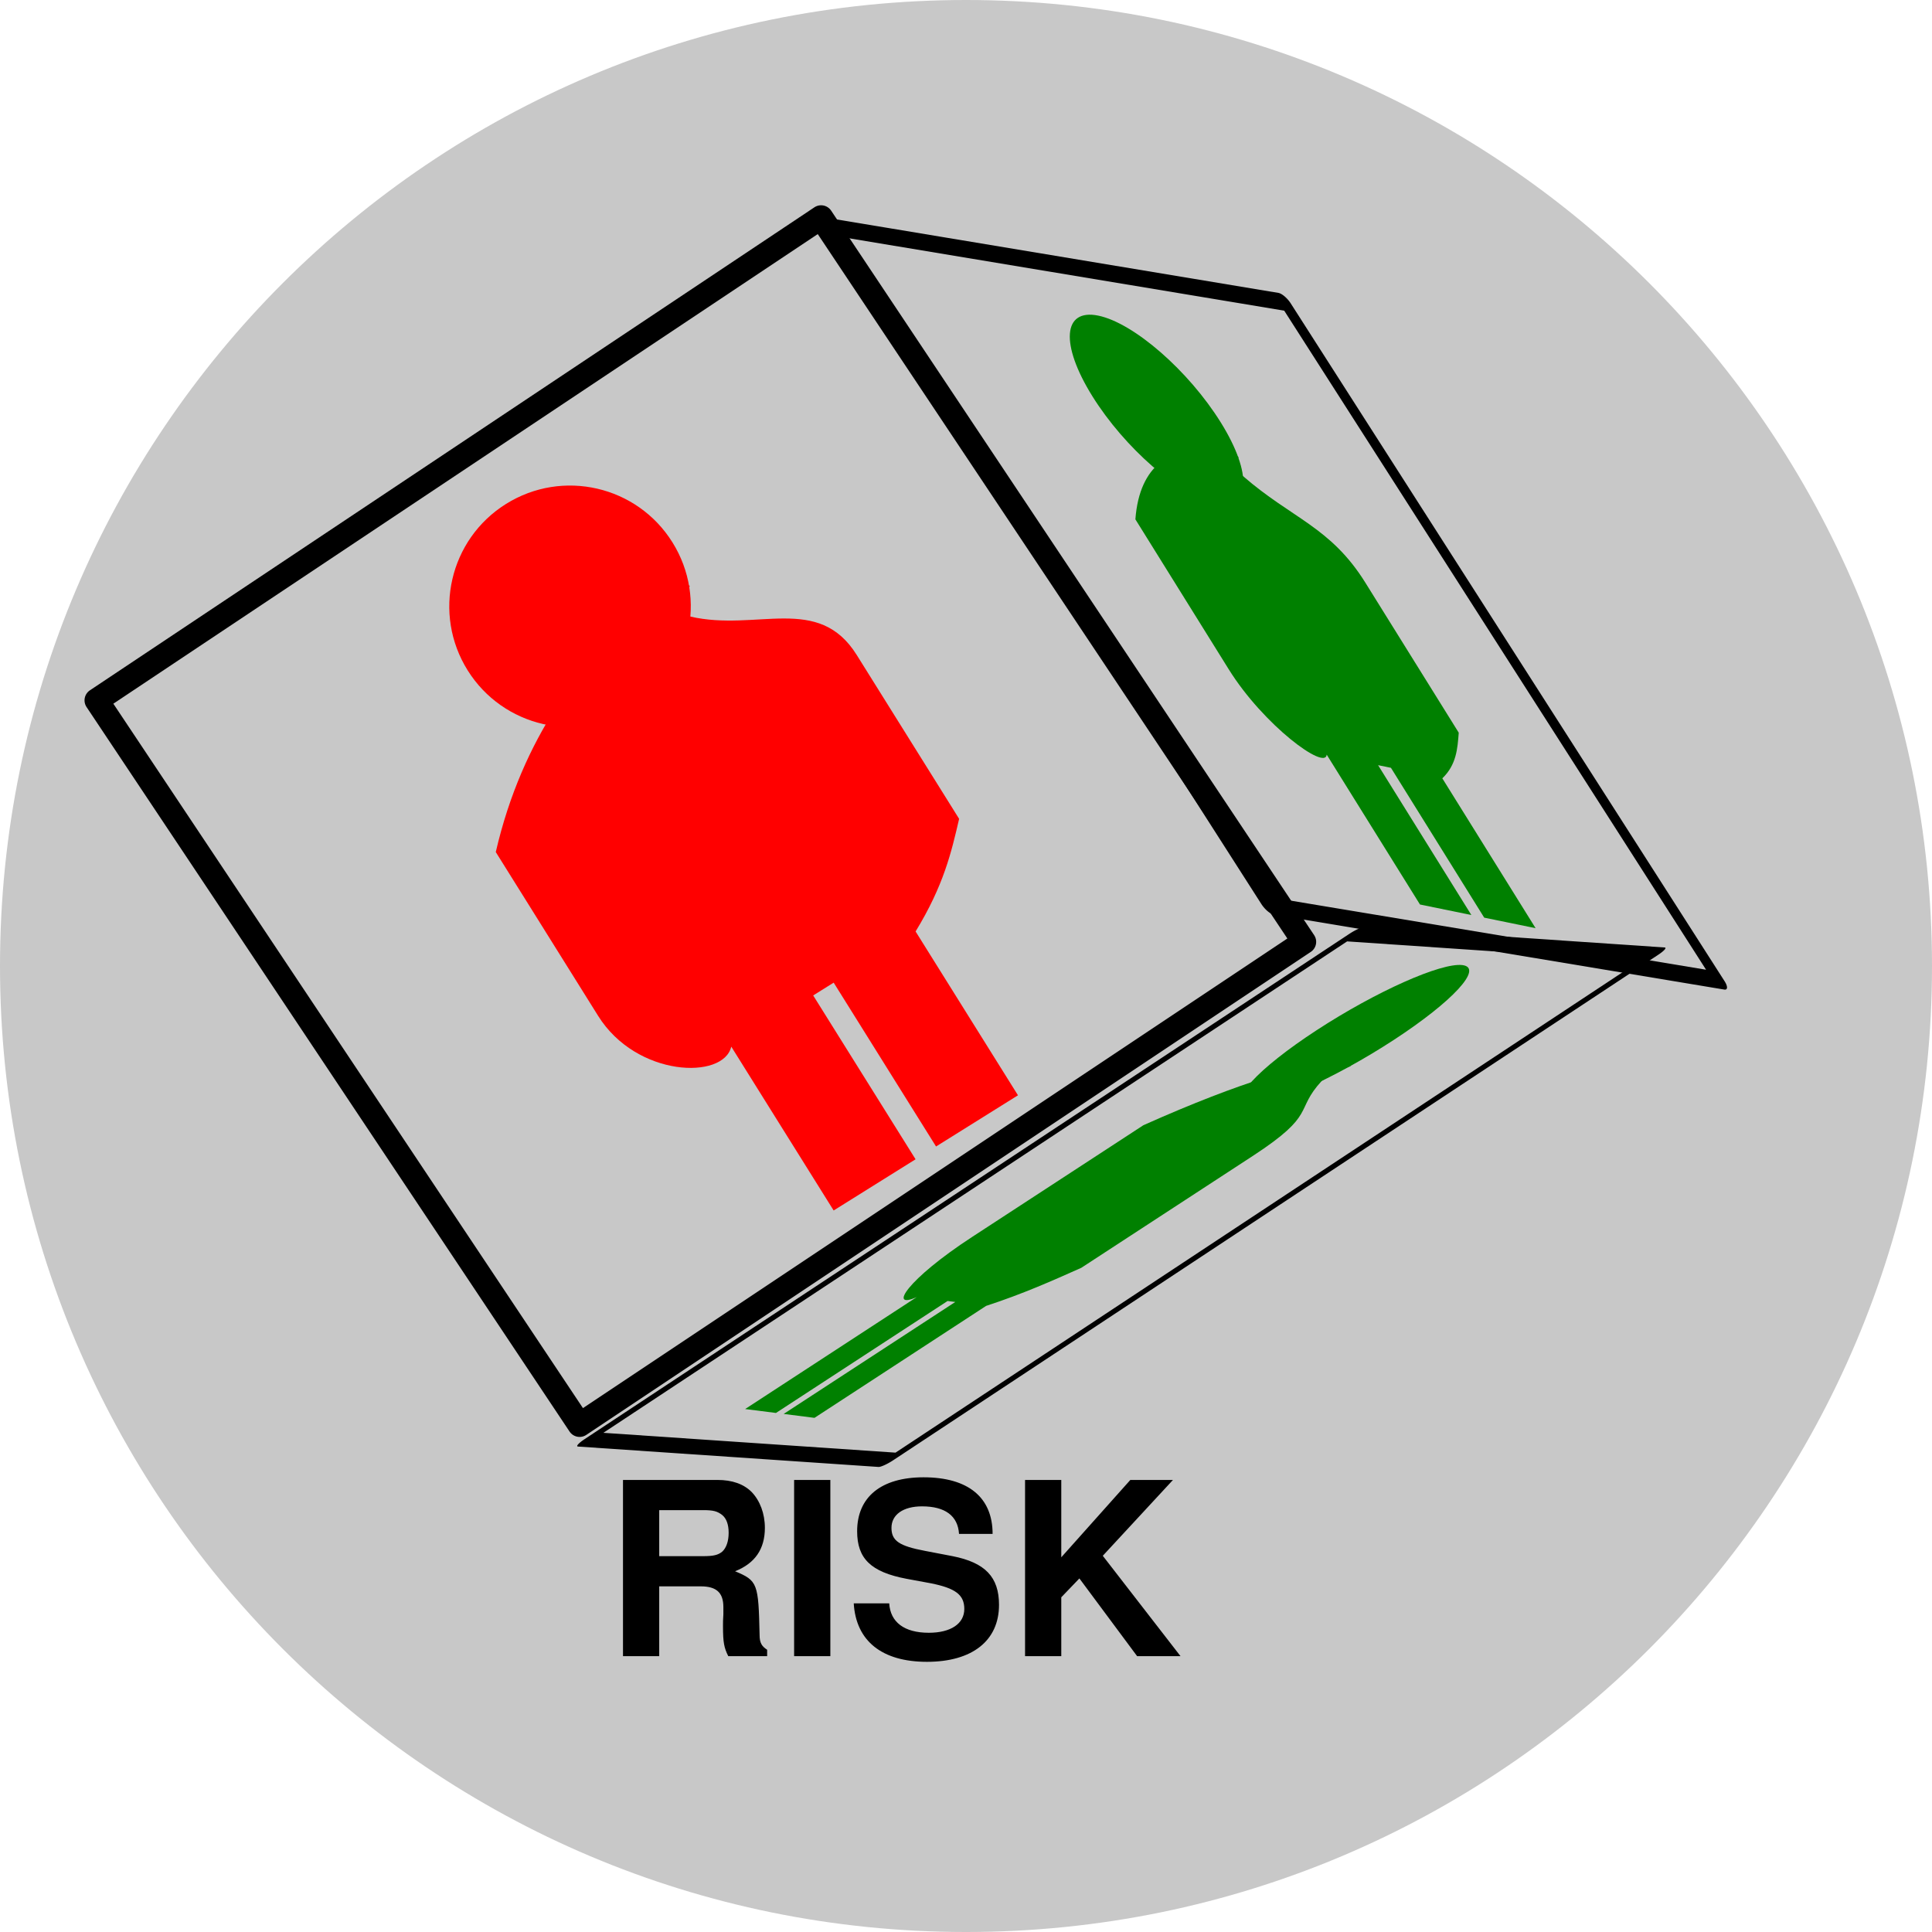
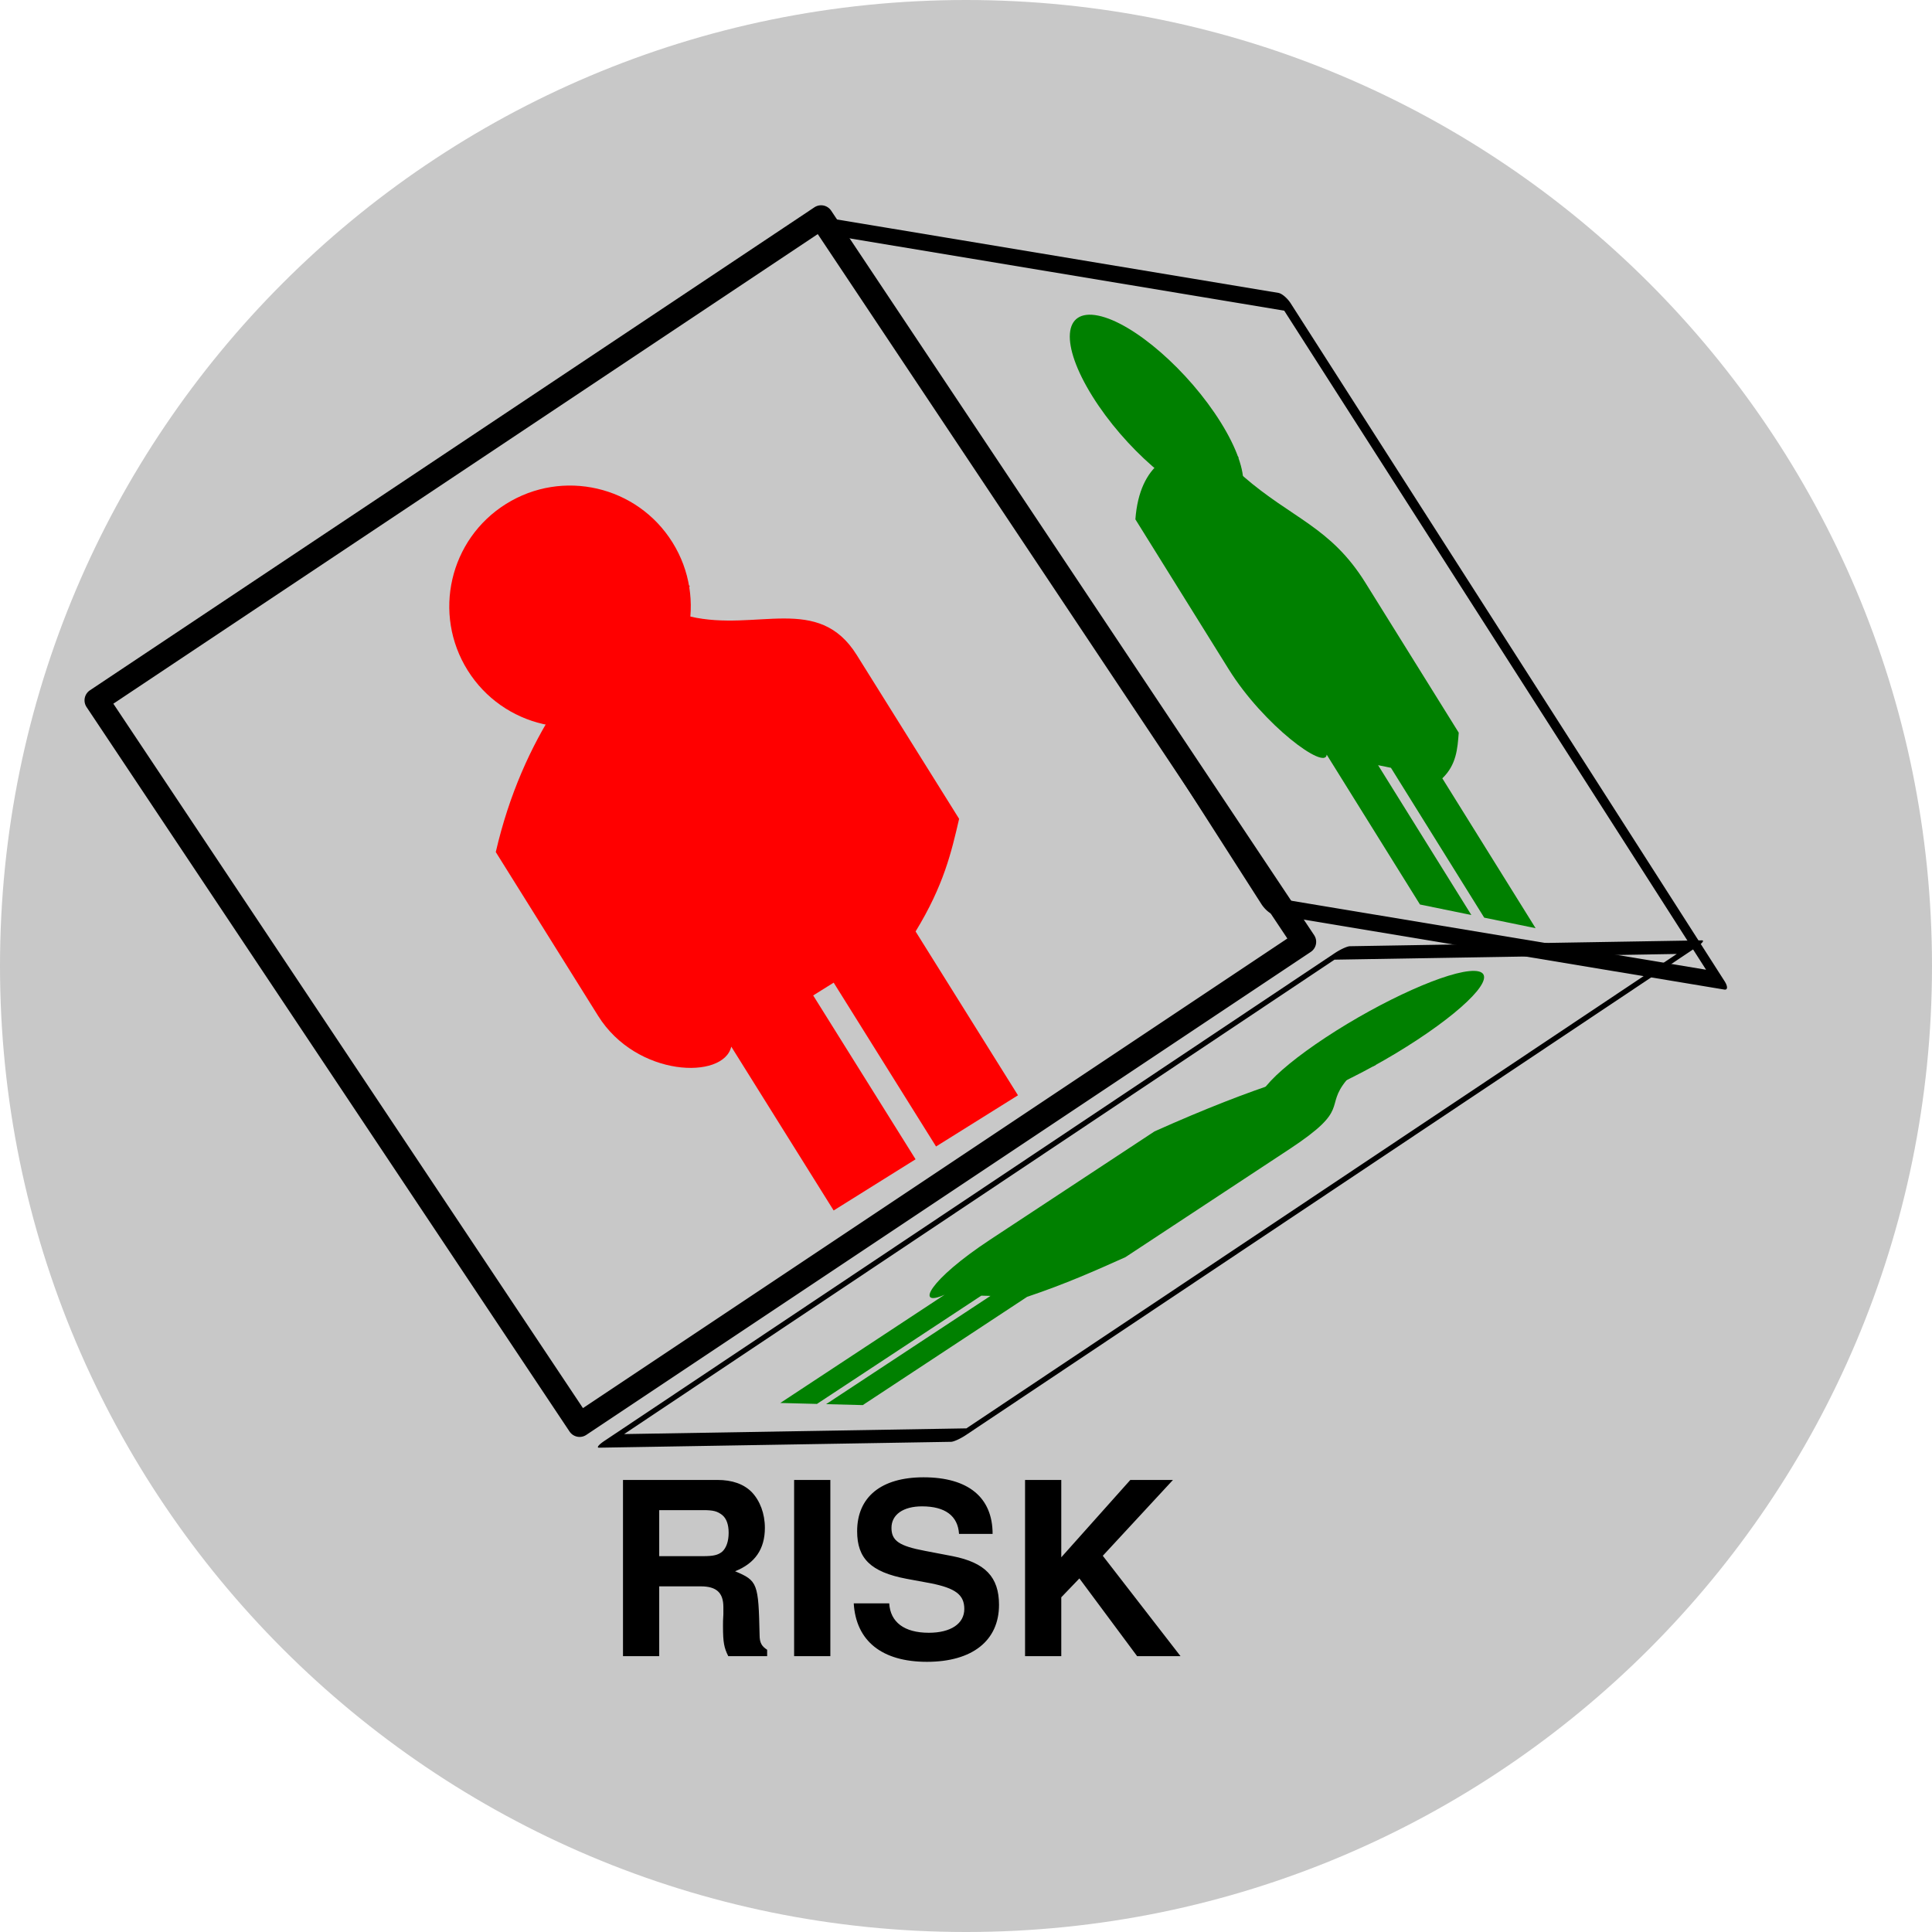
<svg xmlns="http://www.w3.org/2000/svg" fill="#000000" viewBox="0 0 80 80" height="2em" width="2em">
  <circle cx="40" cy="40" r="40" fill="rgb(200, 200, 200)" />
  <g>
    <path d="m 4 29 l 20 30 l 30 -20 l -20 -30 z" stroke="black" fill="transparent" stroke-linejoin="round" />
    <g transform="rotate(-32, 20, 25)">
      <circle cx="23" cy="27" r="5" fill="red" />
      <path d="m 27 29 c 3 0 -5 -2 -12 5 v 8 c 0 3 3 5 4 4 v 8 h 4 v -8 h 1 v 8 h 4 v -8 c 2 -1 3 -2 4 -3 v -8 c 0 -3 -3 -3 -5 -5 z" fill="red" />
    </g>
  </g>
  <g transform="translate(28, -10) skewX(12) skewY(40) scale(0.6)">
    <path d="m 4 29 l 20 30 l 30 -20 l -20 -30 z" stroke="black" fill="transparent" stroke-linejoin="round" />
    <g transform="rotate(-32, 20, 25)">
      <circle cx="23" cy="27" r="5" fill="green" />
      <path d="m 27 29 c 3 0 -5 -2 -12 5 v 8 c 0 3 3 5 4 4 v 8 h 4 v -8 h 1 v 8 h 4 v -8 c 2 -1 3 -2 4 -3 v -8 c 0 -3 -3 -3 -5 -5 z" fill="green" />
    </g>
  </g>
-   <g transform="translate(84, 23) skewX(-63) skewY(36) scale(0.47)">
+   <g transform="translate(83, 24) skewX(-63) skewY(33) scale(0.47)">
    <path d="M 6 29 l 20 30 l 30 -20 l -20 -30 z" stroke="black" fill="transparent" stroke-linejoin="round" />
    <g transform="rotate(-32, 20, 25)">
      <circle cx="23" cy="27" r="5" fill="green" />
      <path d="m 27 29 c 3 0 -5 -2 -12 5 v 8 c 0 3 3 5 4 4 v 8 h 4 v -8 h 1 v 8 h 4 v -8 c 2 -1 3 -2 4 -3 v -8 c 0 -3 -3 -3 -5 -5 z" fill="green" />
    </g>
  </g>
  <text x="25" y="64">RISK</text>
  <style>
    text{
      dominant-baseline: hanging;
font: 10px Verdana, Helvetica, Arial, sans-serif;
font-weight: bold;
    }
  </style>
</svg>
